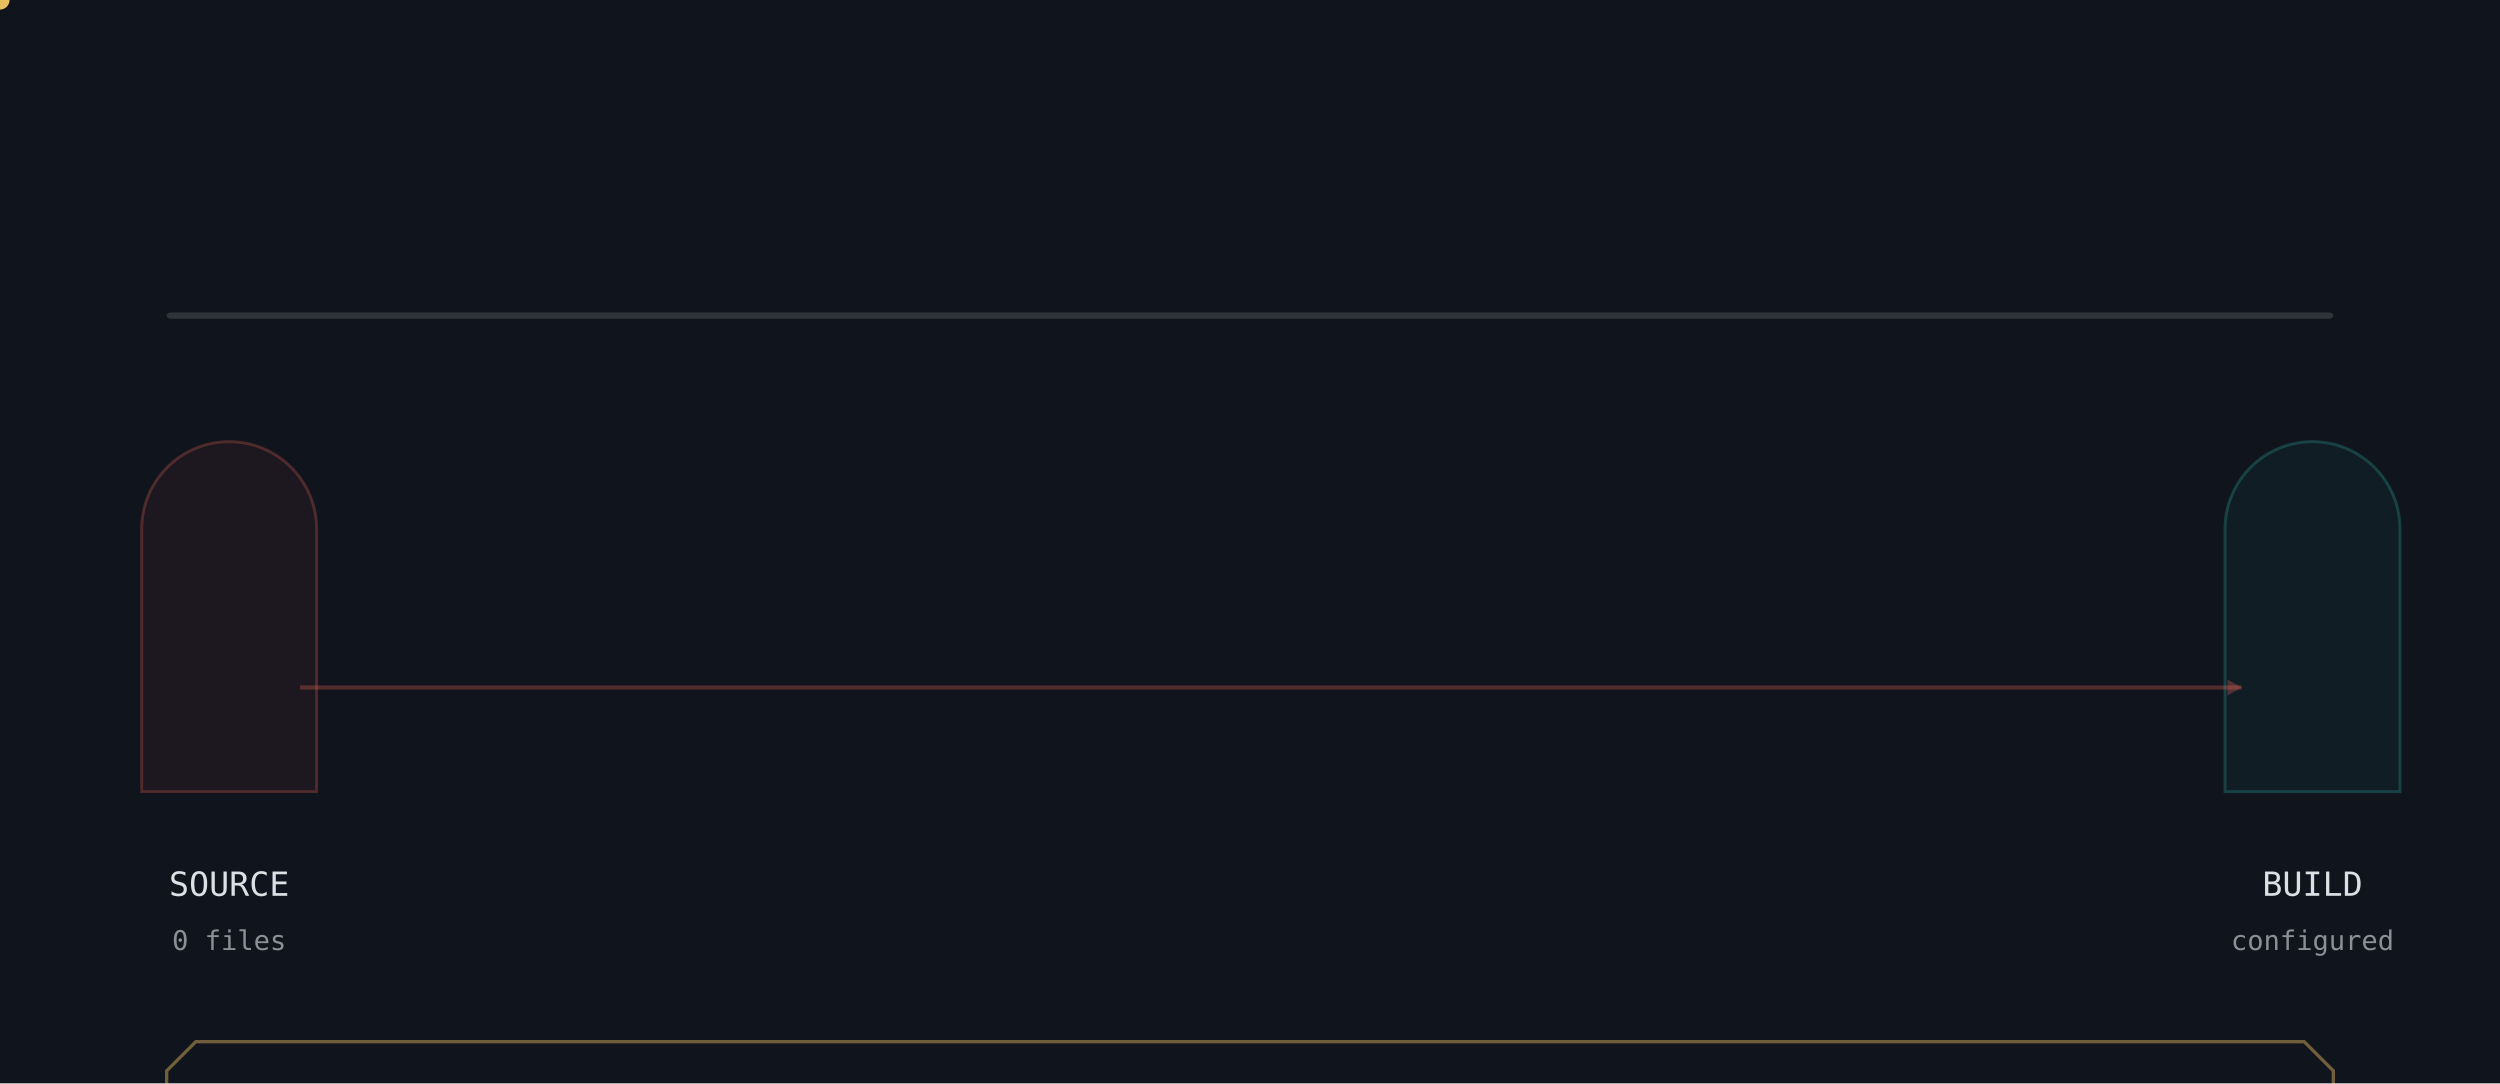
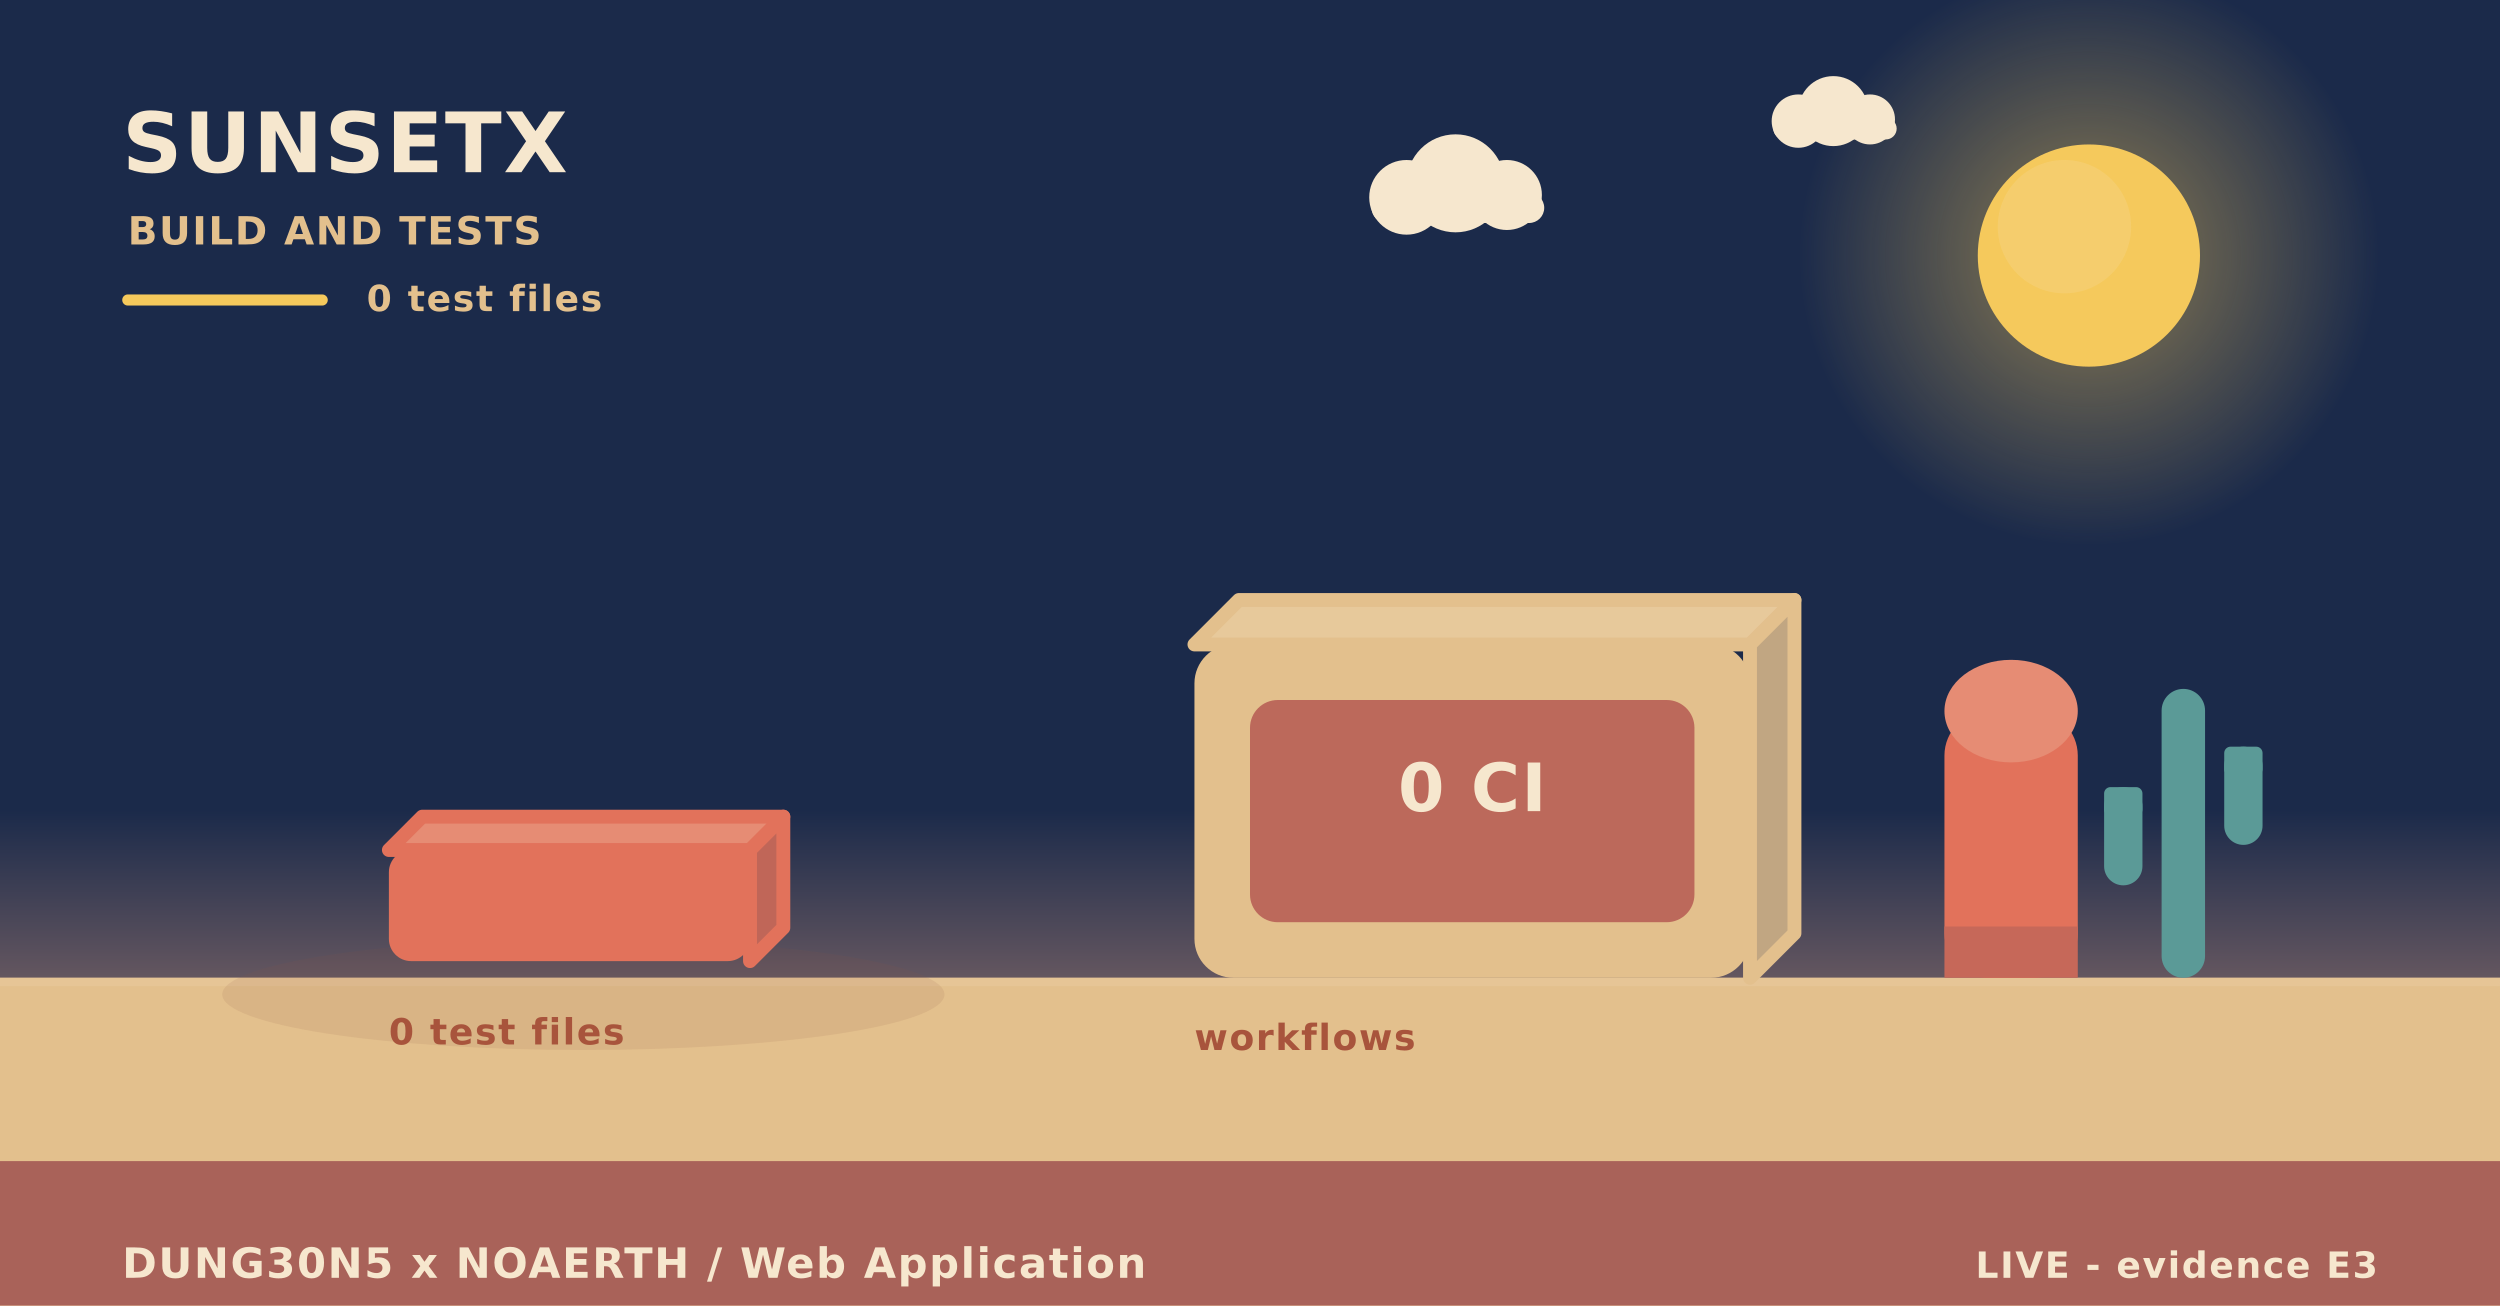
- <svg xmlns="http://www.w3.org/2000/svg" viewBox="0 0 1200 520" width="1200" height="520" role="img" aria-label="SUNSETX build evidence">
-   <rect width="1200" height="520" fill="#10141c" />
-   <defs>
-     <linearGradient id="gb" x1="0" y1="0" x2="1" y2="1">
-       <stop offset="0%" stop-color="#ff6b5a" />
-       <stop offset="100%" stop-color="#2ec4b6" />
-     </linearGradient>
-   </defs>
-   <rect x="80.00" y="150.00" width="1040.00" height="3.00" rx="2.00" fill="rgba(242,245,249,0.140)" opacity="1.00" />
-   <path d="M68.00,380.00 L68.00,254.00 A42.00,42.00 0 0 1 152.00,254.00 L152.00,380.00 Z" fill="rgba(255,107,90,0.100)" opacity="0.55" stroke="rgba(255,107,90,0.450)" stroke-width="1.4" />
-   <polygon points="-192.26,189.00 -136.83,221.00 -136.83,157.00 -192.26,125.00" fill="#94793b" opacity="0.95" />
-   <polygon points="-247.68,221.00 -192.26,253.00 -192.26,189.00 -247.68,157.00" fill="#24998e" opacity="0.95" />
-   <polygon points="-192.26,125.00 -136.83,157.00 -192.26,189.00 -247.68,157.00" fill="#ff6b5a" opacity="0.95" />
-   <text x="110" y="430" font-family="ui-monospace,Menlo,monospace" font-size="16" fill="rgba(242,245,249,0.900)" text-anchor="middle">SOURCE</text>
-   <text x="110" y="456" font-family="ui-monospace,Menlo,monospace" font-size="13" fill="rgba(242,245,249,0.550)" text-anchor="middle">0 files</text>
-   <path d="M1068.00,380.00 L1068.00,254.00 A42.00,42.00 0 0 1 1152.00,254.00 L1152.00,380.00 Z" fill="rgba(46,196,182,0.100)" opacity="0.55" stroke="rgba(46,196,182,0.450)" stroke-width="1.4" />
-   <polygon points="673.77,689.00 729.19,721.00 729.19,657.00 673.77,625.00" fill="#94793b" opacity="0.95" />
-   <polygon points="618.34,721.00 673.77,753.00 673.77,689.00 618.34,657.00" fill="#24998e" opacity="0.95" />
-   <polygon points="673.77,625.00 729.19,657.00 673.77,689.00 618.34,657.00" fill="#2ec4b6" opacity="0.95" />
-   <text x="1110" y="430" font-family="ui-monospace,Menlo,monospace" font-size="16" fill="rgba(242,245,249,0.900)" text-anchor="middle">BUILD</text>
-   <text x="1110" y="456" font-family="ui-monospace,Menlo,monospace" font-size="13" fill="rgba(242,245,249,0.550)" text-anchor="middle">configured</text>
-   <line x1="144.00" y1="330.00" x2="1076.00" y2="330.00" stroke="rgba(255,107,90,0.500)" stroke-width="2.00" opacity="0.55" />
-   <polygon points="1076.00,330.00 1069.20,326.20 1069.20,333.80" fill="rgba(255,107,90,0.500)" opacity="0.55" />
-   <g opacity="0.9">
-     <circle cx="0.00" cy="0.00" r="4.60" fill="#ffd166" opacity="1.00" />
-     <animateTransform attributeName="transform" type="translate" values="144.00,330.00 1076.00,330.00" dur="5.7s" begin="0.0s" repeatCount="indefinite" />
-     <animateTransform attributeName="transform" type="translate" values="1076.00,330.00 144.00,330.00" dur="5.7s" begin="2.85s" repeatCount="indefinite" />
+ <svg xmlns="http://www.w3.org/2000/svg" width="900" height="470" viewBox="0 0 900 470" role="img" aria-label="SUNSETX - how it is verified">
+   <linearGradient id="skyb" x1="0" y1="0" x2="0" y2="1">
+     <stop offset="0" stop-color="#1b2a4a" />
+     <stop offset="0.62" stop-color="#1b2a4a" />
+     <stop offset="1" stop-color="#f3ad8a" />
+   </linearGradient>
+   <rect width="900" height="470" fill="url(#skyb)" />
+   <radialGradient id="sunb">
+     <stop offset="0.35" stop-color="#f5c95c" stop-opacity="0.34" />
+     <stop offset="1" stop-color="#f5c95c" stop-opacity="0" />
+   </radialGradient>
+   <circle cx="752" cy="92" r="104" fill="url(#sunb)" />
+   <circle cx="752" cy="92" r="40" fill="#f5c95c" />
+   <circle cx="743.2" cy="81.6" r="24" fill="#f5d27e" opacity="0.5" />
+   <g>
+     <circle cx="524" cy="66" r="17.64" fill="#f6e7ce" />
+     <circle cx="506.36" cy="71.04" r="13.44" fill="#f6e7ce" />
+     <circle cx="542.48" cy="70.2" r="12.6" fill="#f6e7ce" />
+     <rect x="493.76" y="69.36" width="62.16" height="10.92" rx="5.46" fill="#f6e7ce" />
+     <animateTransform attributeName="transform" type="translate" values="0 0;24 0;0 0" dur="36s" begin="0s" repeatCount="indefinite" />
  </g>
-   <path d="M94.00,500.00 H1106.00 L1120.00,514.00 V546.00 L1106.00,560.00 H94.00 L80.00,546.00 V514.00 Z" fill="none" stroke="rgba(255,209,102,0.500)" stroke-width="1.60" opacity="0.80" />
-   <text x="600" y="536" font-family="ui-monospace,Menlo,monospace" font-size="16" fill="rgba(255,209,102,0.950)" text-anchor="middle">no test suite present in this repository — shown as measured, not implied</text>
+   <g>
+     <circle cx="660" cy="40" r="12.6" fill="#f6e7ce" />
+     <circle cx="647.4" cy="43.6" r="9.6" fill="#f6e7ce" />
+     <circle cx="673.2" cy="43" r="9" fill="#f6e7ce" />
+     <rect x="638.4" y="42.4" width="44.4" height="7.8" rx="3.9" fill="#f6e7ce" />
+     <animateTransform attributeName="transform" type="translate" values="0 0;-18 0;0 0" dur="46s" begin="3s" repeatCount="indefinite" />
+   </g>
+   <rect x="0" y="352" width="900" height="118" fill="#e3c08d" />
+   <rect x="0" y="352" width="900" height="3" fill="#e6c596" />
+   <text x="44" y="62" font-family="Verdana,DejaVu Sans,sans-serif" font-size="30" font-weight="700" letter-spacing="0.6" fill="#f6e7ce" text-anchor="start">SUNSETX</text>
+   <text x="46" y="88" font-family="Verdana,DejaVu Sans,sans-serif" font-size="14" font-weight="700" letter-spacing="0.6" fill="#e3c08d" text-anchor="start">BUILD AND TESTS</text>
+   <rect x="44" y="106" width="74" height="4" rx="2" fill="#f5c95c" />
+   <text x="132" y="112" font-family="Verdana,DejaVu Sans,sans-serif" font-size="13" font-weight="700" letter-spacing="0.6" fill="#e3c08d" text-anchor="start">0 test files</text>
+   <ellipse cx="210" cy="358" rx="130" ry="20" fill="rgba(138,90,68,0.11)" />
+   <g>
+     <path d="M140,306 L270,306 L282,294 L152,294 Z" fill="#e68c74" stroke="#e2725b" stroke-width="5" stroke-linejoin="round" />
+     <path d="M270,306 L282,294 L282,334 L270,346 Z" fill="#c06658" stroke="#e2725b" stroke-width="5" stroke-linejoin="round" />
+     <rect x="140" y="306" width="130" height="40" rx="8" fill="#e2725b" />
+     <animateTransform attributeName="transform" type="translate" values="0 10;0 0" dur="0.8s" begin="0.5s" fill="freeze" />
+   </g>
+   <text x="140" y="376" font-family="Verdana,DejaVu Sans,sans-serif" font-size="13" font-weight="700" letter-spacing="0.6" fill="#a8543c" text-anchor="start">0 test files</text>
+   <path d="M430,232 L630,232 L646,216 L446,216 Z" fill="#e7c99b" stroke="#e3c08d" stroke-width="5" stroke-linejoin="round" />
+   <path d="M630,232 L646,216 L646,336 L630,352 Z" fill="#c1a682" stroke="#e3c08d" stroke-width="5" stroke-linejoin="round" />
+   <rect x="430" y="232" width="200" height="120" rx="14" fill="#e3c08d" />
+   <rect x="450" y="252" width="160" height="80" rx="10" fill="#ba6458" opacity="0.94" />
+   <text x="530" y="292" font-family="Verdana,DejaVu Sans,sans-serif" font-size="24" font-weight="700" letter-spacing="0.6" fill="#f6e7ce" text-anchor="middle">0 CI</text>
+   <text x="430" y="378" font-family="Verdana,DejaVu Sans,sans-serif" font-size="13" font-weight="700" letter-spacing="0.6" fill="#a8543c" text-anchor="start">workflows</text>
+   <rect x="700" y="256" width="48" height="96" rx="16" fill="#e2725b" />
+   <ellipse cx="724" cy="256" rx="24" ry="18.46" fill="#e68c74" />
+   <rect x="700" y="333.54" width="48" height="18.46" fill="#c66859" />
+   <rect x="778.18" y="248" width="15.64" height="104" rx="7.82" fill="#5b9a97" />
+   <rect x="757.48" y="283.36" width="13.8" height="35.36" rx="6.9" fill="#5b9a97" />
+   <rect x="757.48" y="283.36" width="13.8" height="10.4" rx="2.3" fill="#5b9a97" />
+   <rect x="800.72" y="268.8" width="13.8" height="35.36" rx="6.9" fill="#5b9a97" />
+   <rect x="800.72" y="268.8" width="13.8" height="10.4" rx="2.3" fill="#5b9a97" />
+   <rect x="0" y="418" width="900" height="52" rx="0" fill="#a65c56" opacity="0.94" />
+   <text x="44" y="460" font-family="Verdana,DejaVu Sans,sans-serif" font-size="15" font-weight="700" letter-spacing="0.6" fill="#f6e7ce" text-anchor="start">DUNG30N5 x NOAERTH  /  Web Application</text>
+   <text x="856" y="460" font-family="Verdana,DejaVu Sans,sans-serif" font-size="13" font-weight="700" letter-spacing="0.6" fill="#f6e7ce" text-anchor="end">LIVE  -  evidence E3</text>
</svg>
